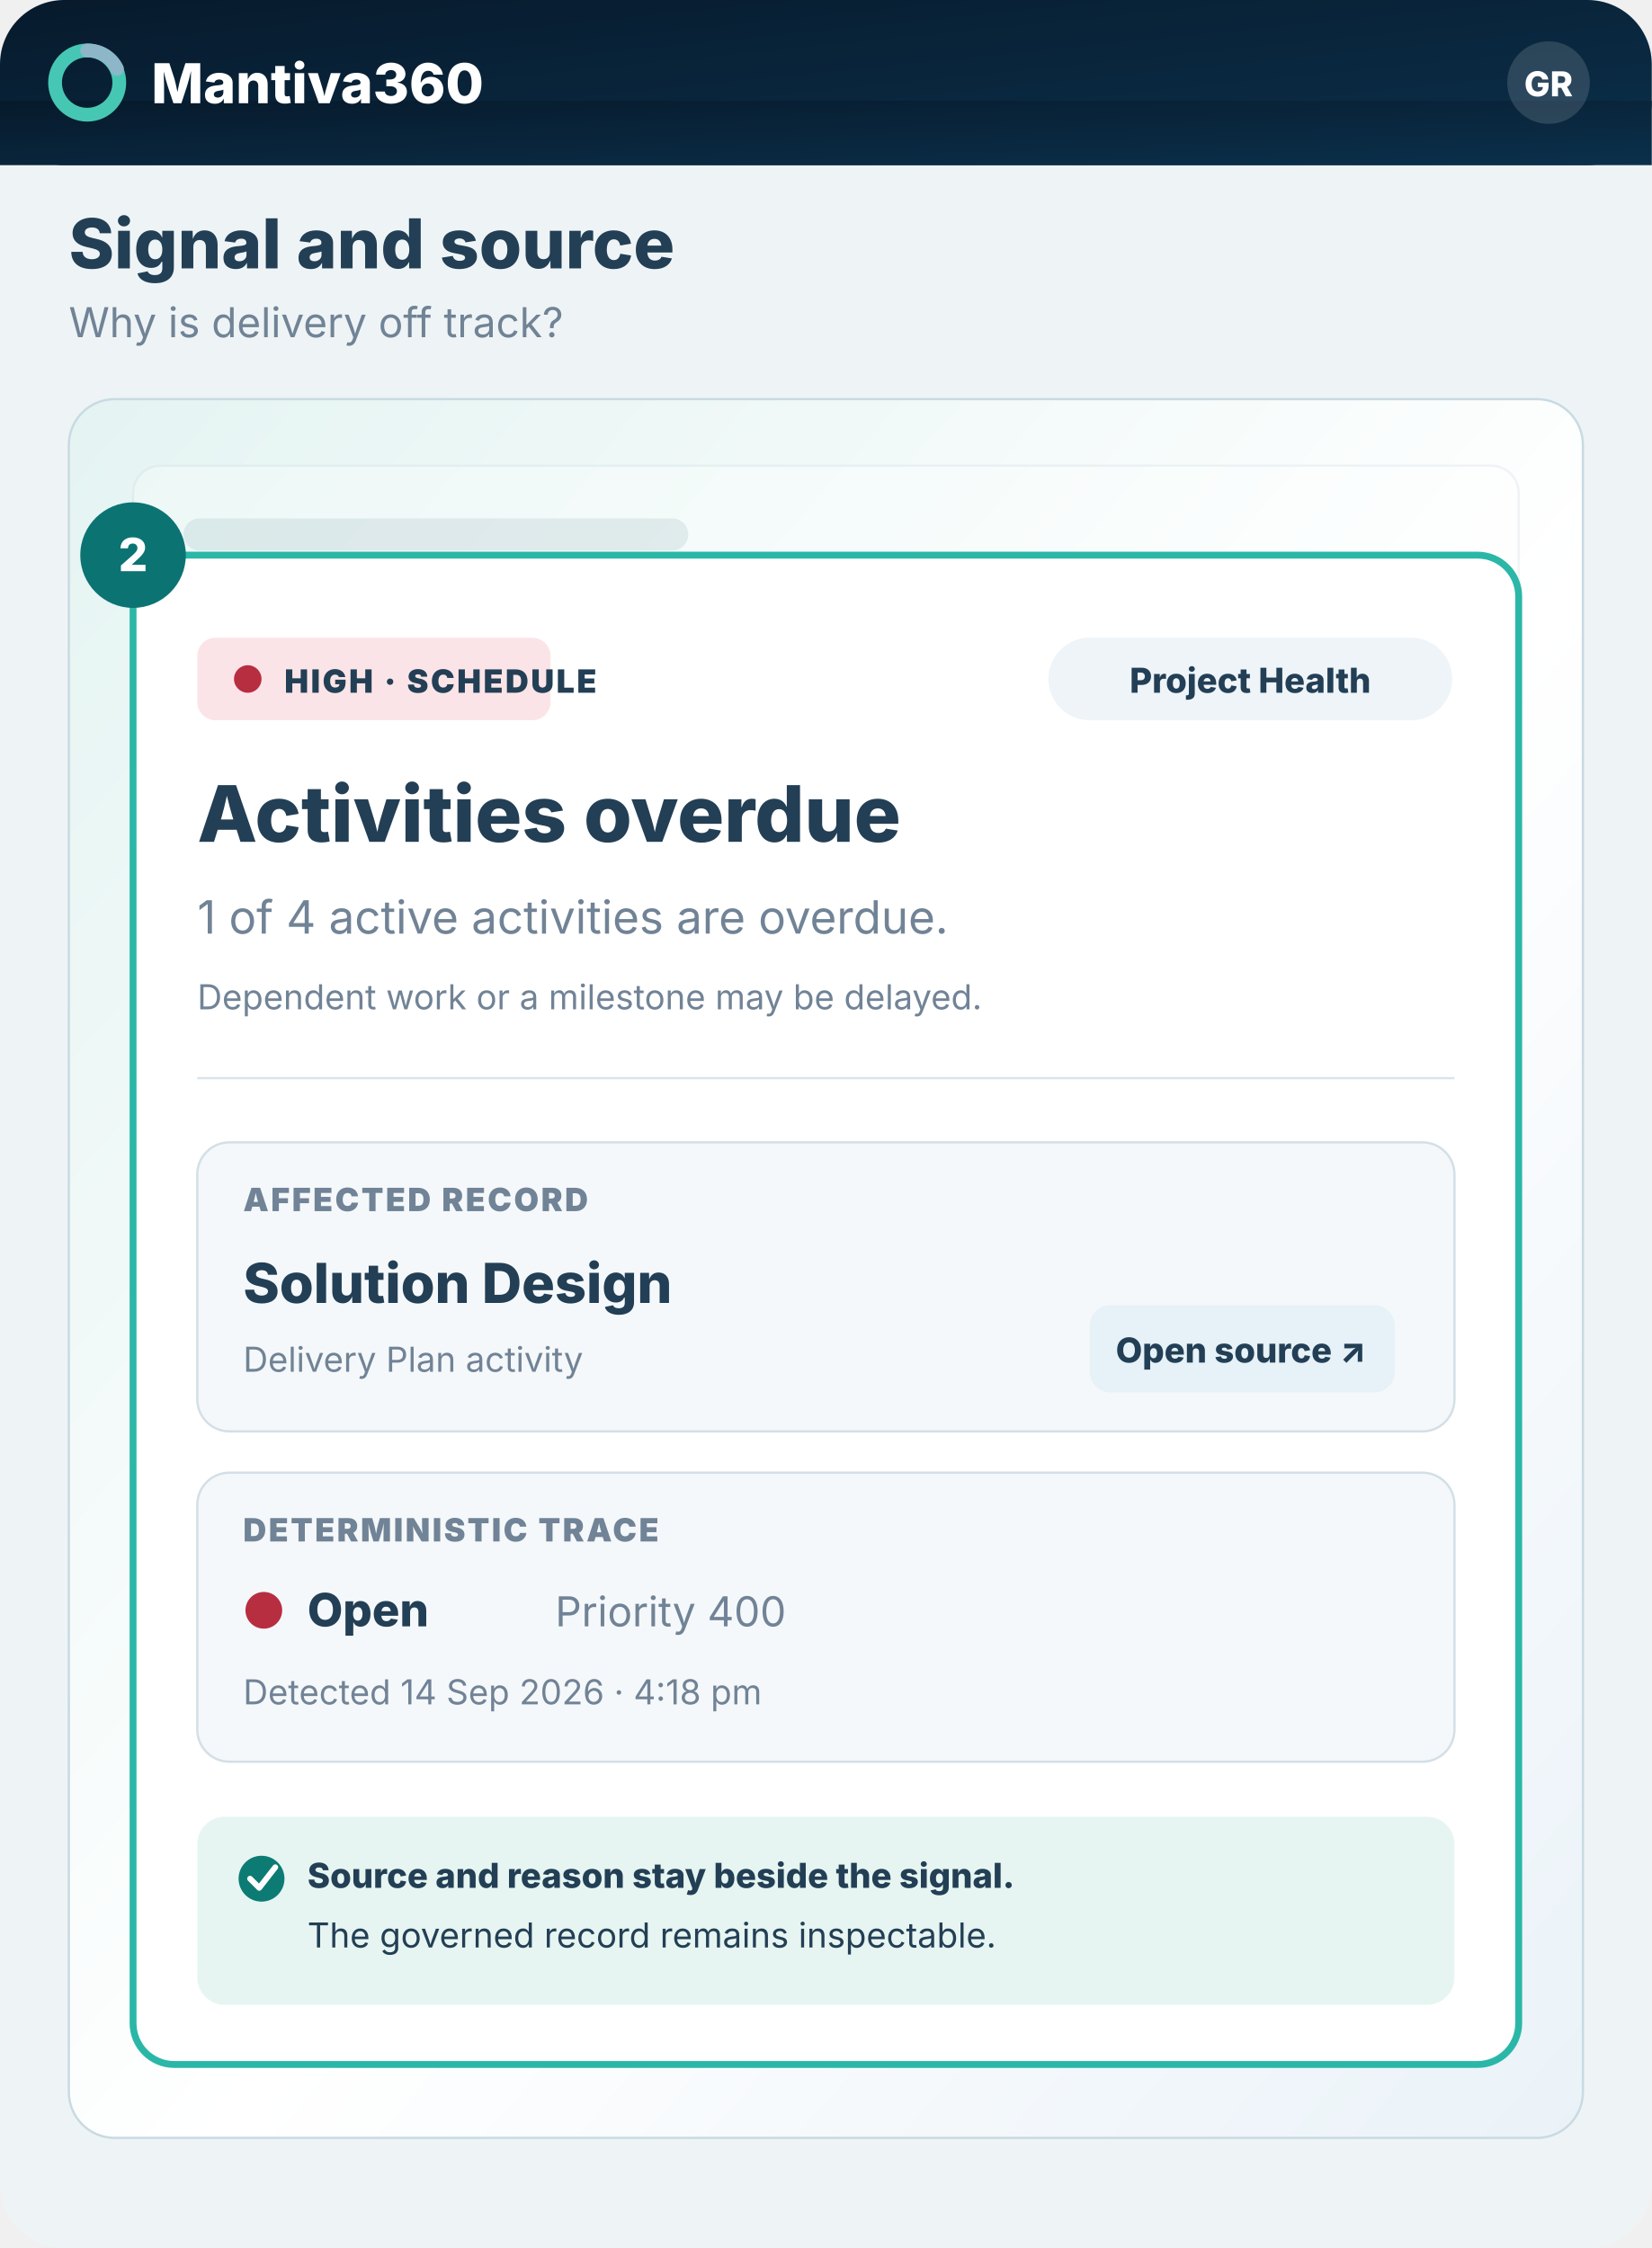
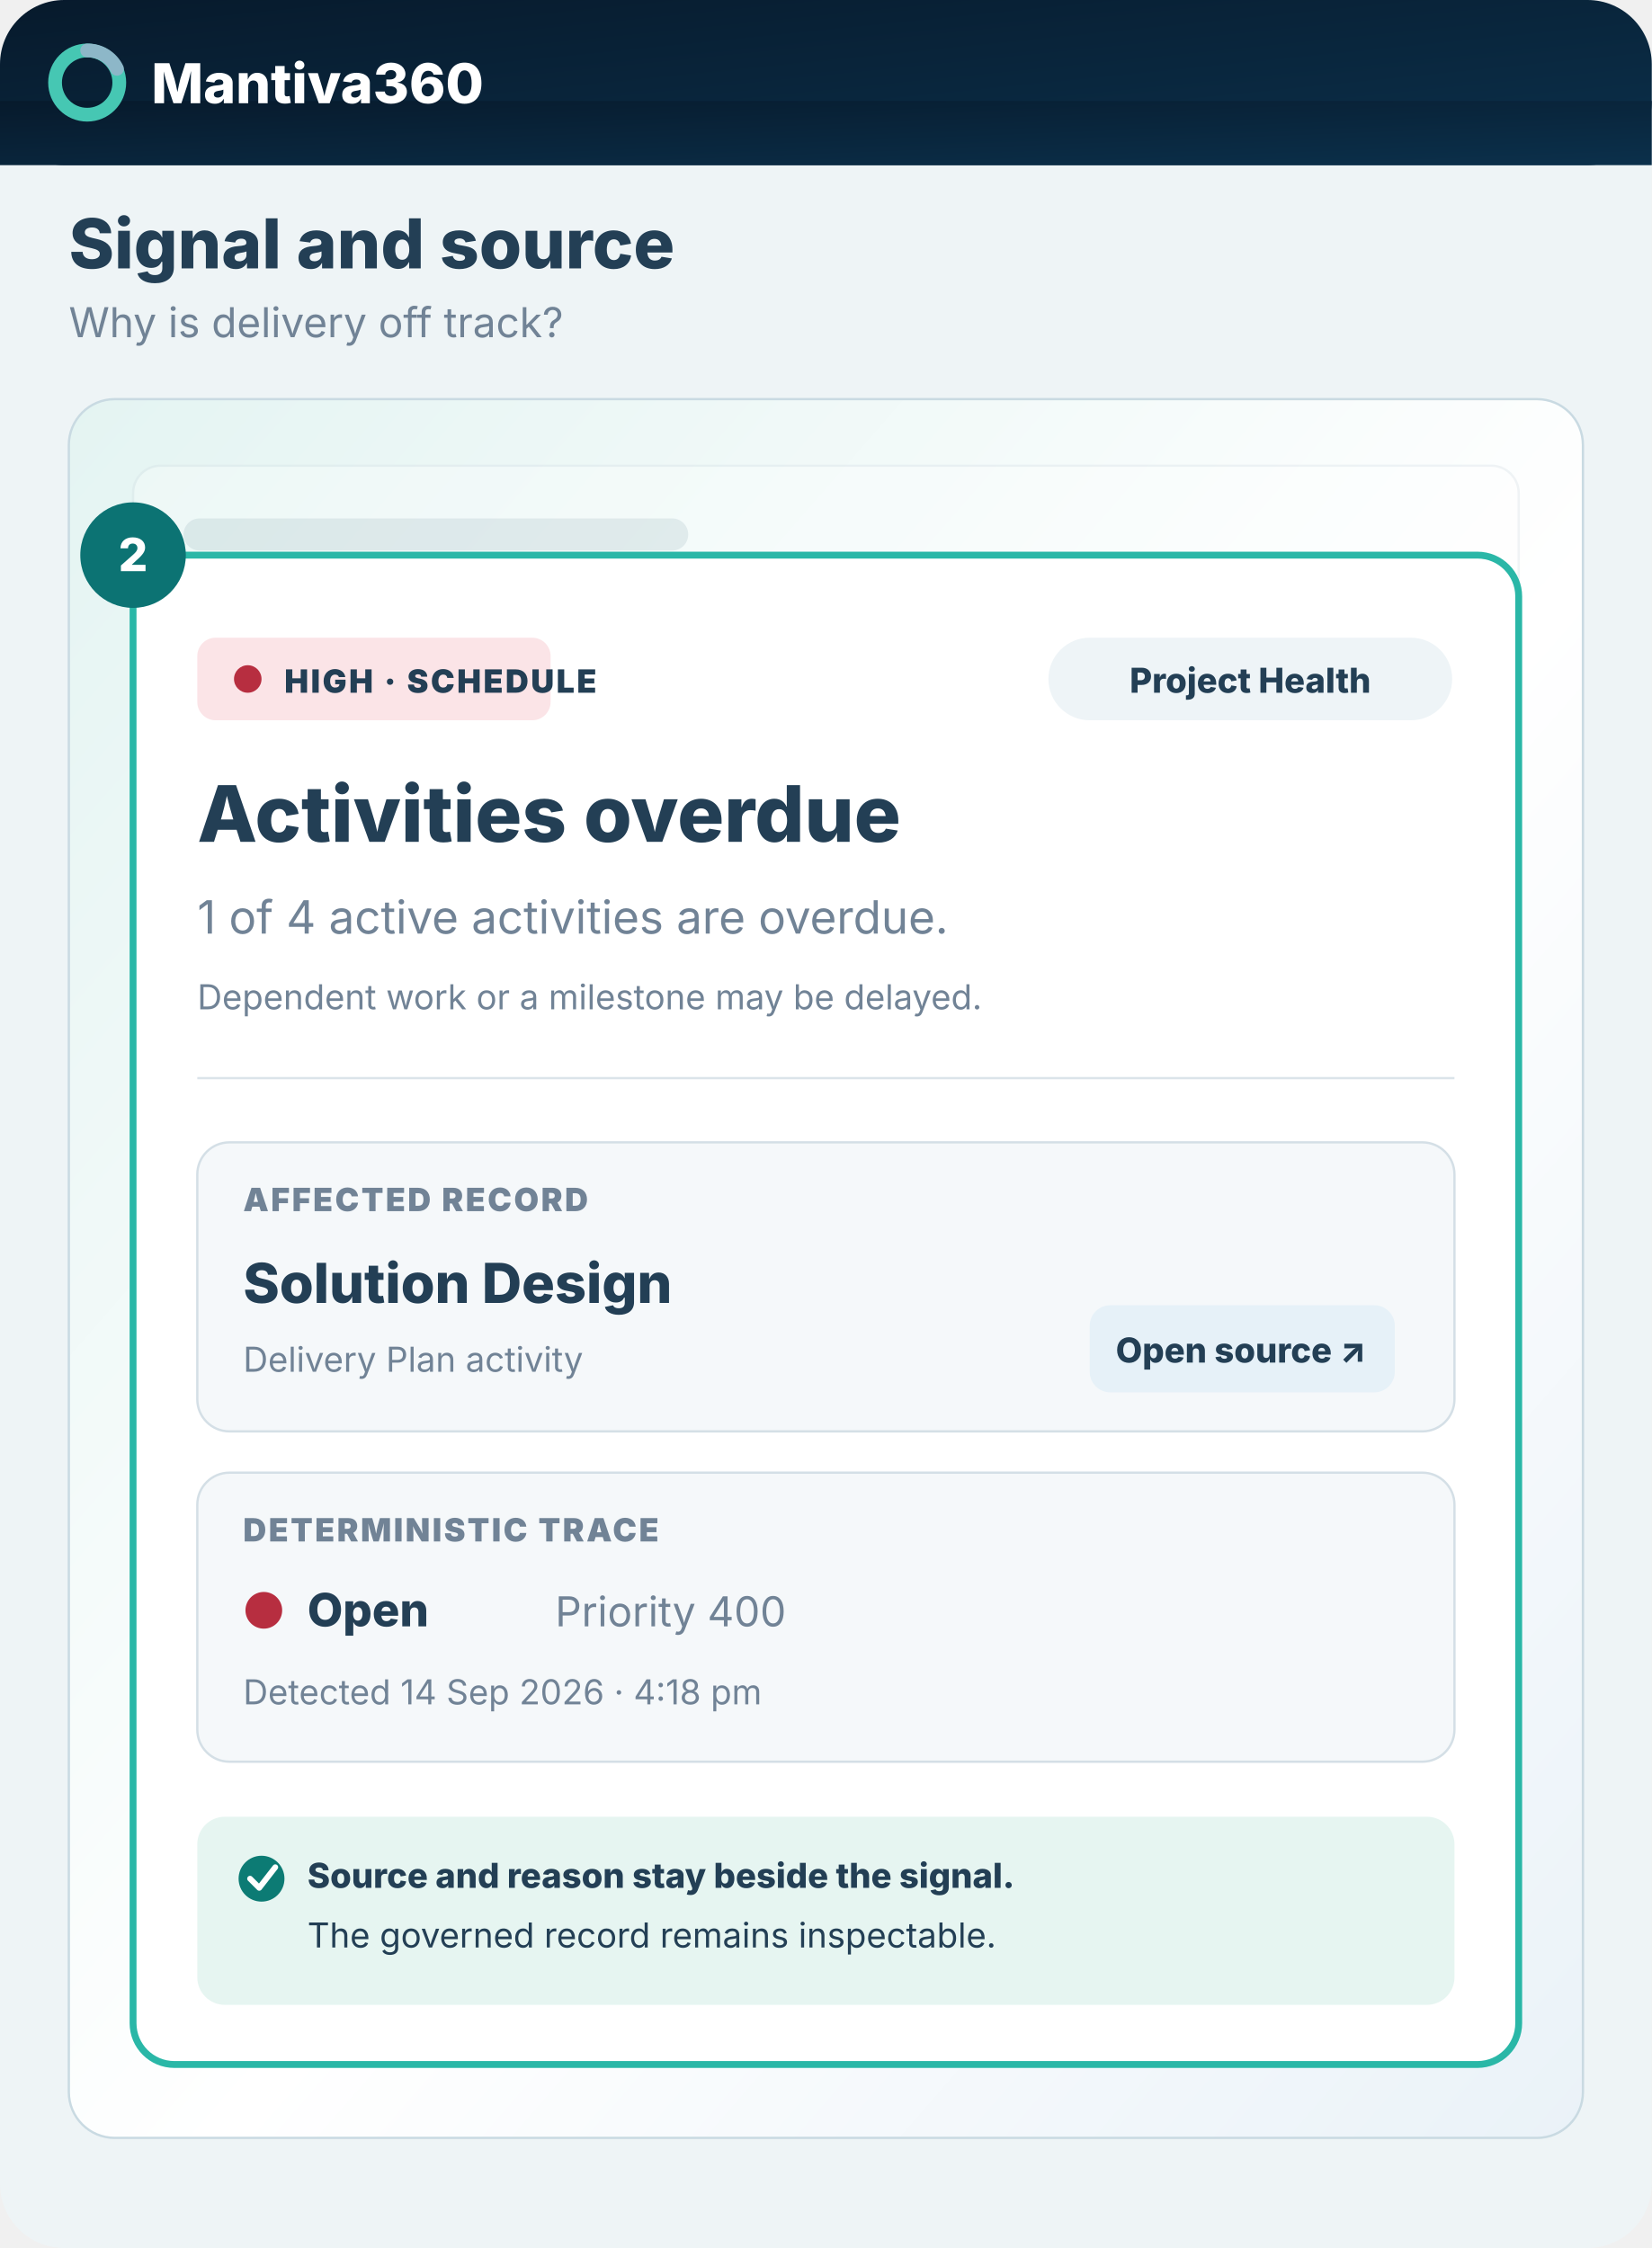
<svg xmlns="http://www.w3.org/2000/svg" width="720" height="980" viewBox="0 0 720 980" role="img" aria-labelledby="title desc">
  <defs>
    <linearGradient id="nav" x1="0" y1="0" x2="1" y2="1">
      <stop stop-color="#071a2c" />
      <stop offset="1" stop-color="#0b304b" />
    </linearGradient>
    <linearGradient id="glow" x1="0" y1="0" x2="1" y2="1">
      <stop stop-color="#e4f4f2" />
      <stop offset=".55" stop-color="#fff" />
      <stop offset="1" stop-color="#eaf2f8" />
    </linearGradient>
    <style>text{font-family:Inter,Arial,sans-serif;fill:#233f55}.small{font-size:18px}.tiny{font-size:15px}.body{font-size:20px}.muted{fill:#718396}.strong{font-weight:800}.white{fill:#fff}.caps{font-size:14px;font-weight:900;letter-spacing:1px}</style>
  </defs>
  <rect width="720" height="980" rx="28" fill="#eef4f6" />
  <rect width="720" height="72" rx="28" fill="url(#nav)" />
  <rect y="44" width="720" height="28" fill="url(#nav)" />
  <circle cx="38" cy="36" r="14" fill="none" stroke="#46c7b3" stroke-width="6" />
  <path d="M38 22a14 14 0 0 1 13 8" fill="none" stroke="#8db7c8" stroke-width="6" stroke-linecap="round" />
  <text x="66" y="45" class="white strong" font-size="24">Mantiva360</text>
-   <circle cx="675" cy="36" r="18" fill="#fff" opacity=".14" />
-   <text x="675" y="42" class="white tiny strong" text-anchor="middle">GR</text>
  <text x="30" y="117" class="strong" font-size="30">Signal and source</text>
  <text x="30" y="147" class="small muted">Why is delivery off track?</text>
  <rect x="30" y="174" width="660" height="758" rx="20" fill="url(#glow)" stroke="#c9dae2" />
  <g opacity=".28">
    <rect x="58" y="203" width="604" height="76" rx="12" fill="#fff" stroke="#cbd7df" />
    <rect x="80" y="226" width="220" height="14" rx="7" fill="#b6c4ce" />
    <rect x="80" y="251" width="356" height="10" rx="5" fill="#ccd7df" />
  </g>
  <g transform="translate(58 242)">
    <rect width="604" height="658" rx="18" fill="#fff" stroke="#2ab7a7" stroke-width="3" />
    <circle cx="0" cy="0" r="23" fill="#0c7373" />
    <text x="0" y="7" class="white strong" font-size="20" text-anchor="middle">2</text>
    <rect x="28" y="36" width="154" height="36" rx="8" fill="#fbe4e7" />
    <circle cx="50" cy="54" r="6" fill="#b72e40" />
    <text x="66" y="60" class="caps" fill="#9d2435">HIGH · SCHEDULE</text>
    <rect x="399" y="36" width="176" height="36" rx="18" fill="#eef4f7" />
    <text x="487" y="60" class="tiny strong" text-anchor="middle">Project Health</text>
    <text x="28" y="125" class="strong" font-size="34">Activities overdue</text>
    <text x="28" y="165" class="body muted">1 of 4 active activities are overdue.</text>
    <text x="28" y="198" class="tiny muted">Dependent work or a milestone may be delayed.</text>
    <line x1="28" y1="228" x2="576" y2="228" stroke="#dbe4ea" />
    <g transform="translate(28 256)">
      <rect width="548" height="126" rx="14" fill="#f5f8fa" stroke="#d4dfe6" />
      <text x="20" y="30" class="caps muted">AFFECTED RECORD</text>
      <text x="20" y="70" class="strong" font-size="24">Solution Design</text>
      <text x="20" y="100" class="tiny muted">Delivery Plan activity</text>
      <rect x="389" y="71" width="133" height="38" rx="9" fill="#e6f1f8" />
      <text x="455" y="96" class="tiny strong" fill="#1268b3" text-anchor="middle">Open source ↗</text>
    </g>
    <g transform="translate(28 400)">
      <rect width="548" height="126" rx="14" fill="#f5f8fa" stroke="#d4dfe6" />
      <text x="20" y="30" class="caps muted">DETERMINISTIC TRACE</text>
      <circle cx="29" cy="60" r="8" fill="#b72e40" />
      <text x="48" y="67" class="strong body">Open</text>
      <text x="156" y="67" class="small muted">Priority 400</text>
      <text x="20" y="101" class="tiny muted">Detected 14 Sep 2026 · 4:18 pm</text>
    </g>
    <g transform="translate(28 550)">
      <rect width="548" height="82" rx="12" fill="#e6f5f1" />
      <circle cx="28" cy="27" r="10" fill="#0c7b74" />
      <path d="m23 27 4 4 7-9" fill="none" stroke="#fff" stroke-width="2.5" stroke-linecap="round" stroke-linejoin="round" />
      <text x="48" y="31" class="strong tiny" fill="#0b675f">Source and reason stay beside the signal.</text>
      <text x="48" y="57" class="tiny" fill="#3c756f">The governed record remains inspectable.</text>
    </g>
  </g>
</svg>
